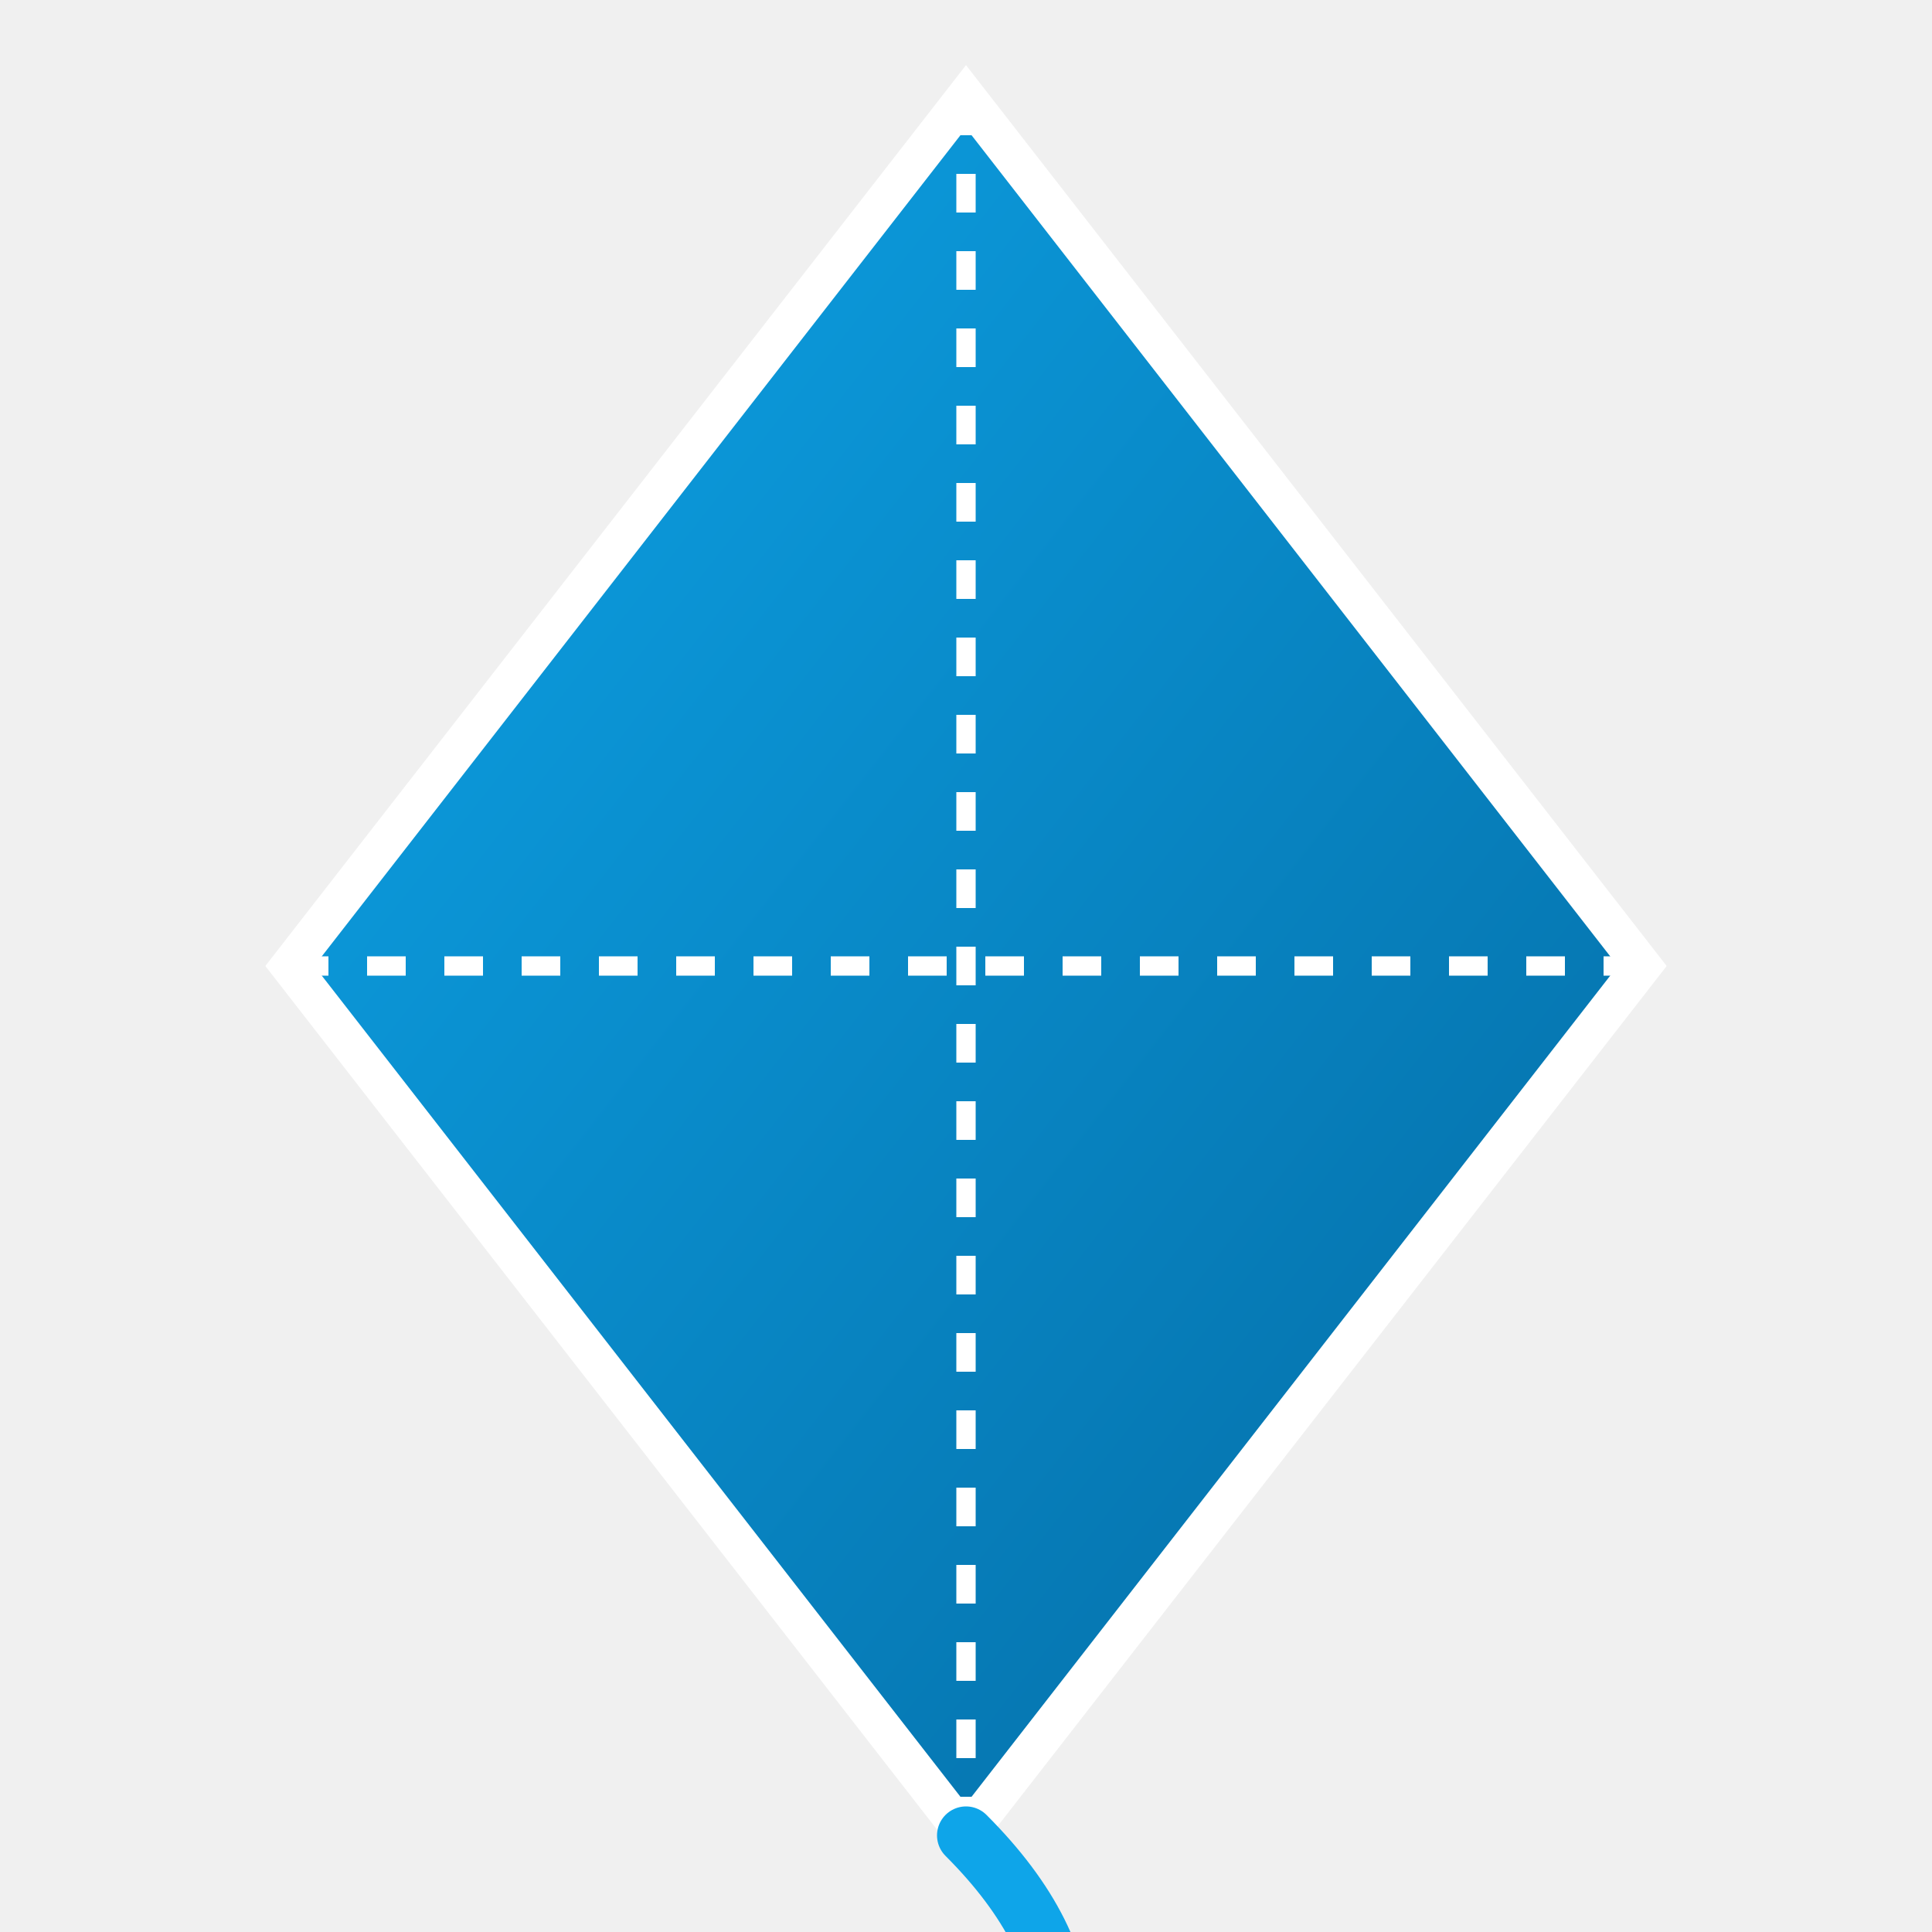
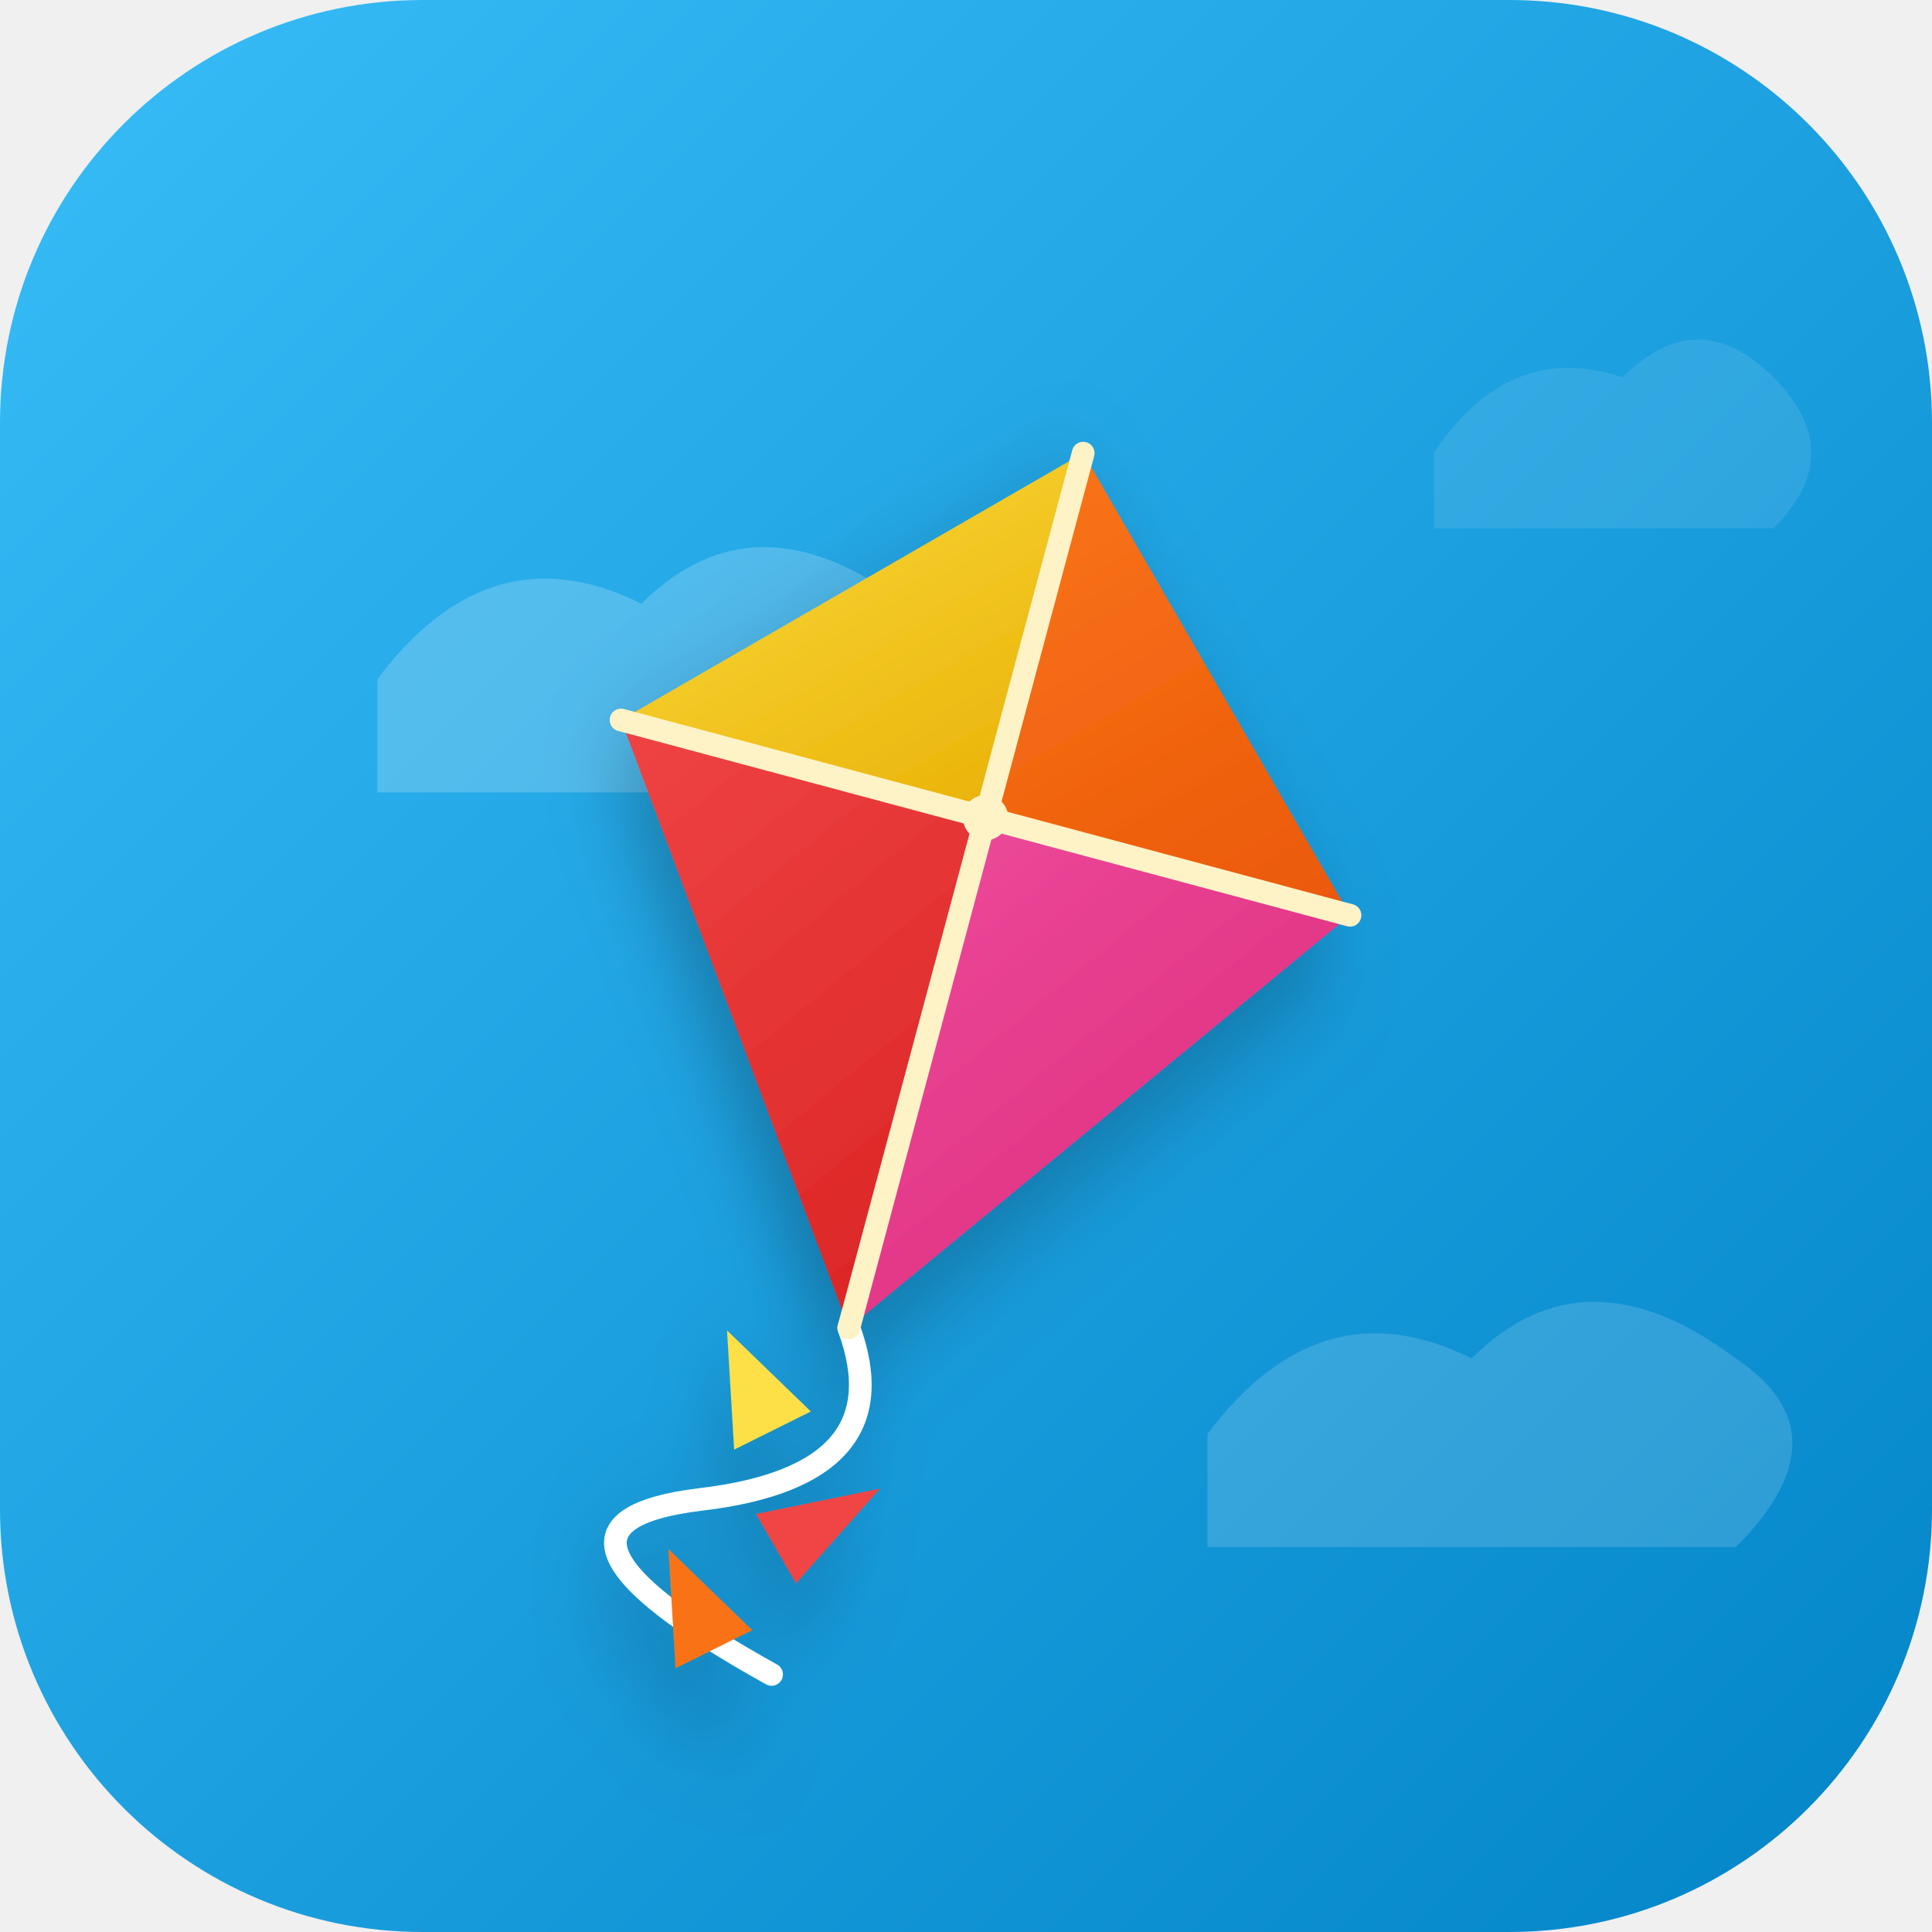
- <svg xmlns="http://www.w3.org/2000/svg" viewBox="0 0 100 100">
+ <svg xmlns="http://www.w3.org/2000/svg" viewBox="0 0 512 512">
  <defs>
-     <linearGradient id="kiteGrad" x1="0%" y1="0%" x2="100%" y2="100%">
-       <stop offset="0%" style="stop-color:#0ea5e9;stop-opacity:1" />
-       <stop offset="100%" style="stop-color:#0369a1;stop-opacity:1" />
+     <linearGradient id="bgGrad" x1="0%" y1="0%" x2="100%" y2="100%">
+       <stop offset="0%" stop-color="#38bdf8" />
+       <stop offset="100%" stop-color="#0284c7" />
    </linearGradient>
+     <linearGradient id="kiteTopLeft" x1="0%" y1="0%" x2="100%" y2="100%">
+       <stop offset="0%" stop-color="#fde047" />
+       <stop offset="100%" stop-color="#eab308" />
+     </linearGradient>
+     <linearGradient id="kiteTopRight" x1="0%" y1="0%" x2="100%" y2="100%">
+       <stop offset="0%" stop-color="#f97316" />
+       <stop offset="100%" stop-color="#ea580c" />
+     </linearGradient>
+     <linearGradient id="kiteBottomLeft" x1="0%" y1="0%" x2="100%" y2="100%">
+       <stop offset="0%" stop-color="#ef4444" />
+       <stop offset="100%" stop-color="#dc2626" />
+     </linearGradient>
+     <linearGradient id="kiteBottomRight" x1="0%" y1="0%" x2="100%" y2="100%">
+       <stop offset="0%" stop-color="#ec4899" />
+       <stop offset="100%" stop-color="#db2777" />
+     </linearGradient>
+     <filter id="shadow" x="-20%" y="-20%" width="140%" height="140%">
+       <feDropShadow dx="0" dy="12" stdDeviation="12" flood-color="#000000" flood-opacity="0.25" />
+     </filter>
  </defs>
-   <path d="M50 5 L15 50 L50 95 L85 50 Z" fill="url(#kiteGrad)" stroke="#ffffff" stroke-width="2" />
-   <line x1="50" y1="5" x2="50" y2="95" stroke="#ffffff" stroke-width="1" stroke-dasharray="2" />
-   <line x1="15" y1="50" x2="85" y2="50" stroke="#ffffff" stroke-width="1" stroke-dasharray="2" />
-   <path d="M50 95 Q60 105 50 115 Q40 125 50 135" fill="none" stroke="#0ea5e9" stroke-width="3" stroke-linecap="round" />
-   <circle cx="55" cy="105" r="3" fill="#0ea5e9" />
-   <circle cx="45" cy="115" r="3" fill="#0ea5e9" />
-   <circle cx="55" cy="125" r="3" fill="#0ea5e9" />
+   <rect width="512" height="512" rx="112" fill="url(#bgGrad)" />
+   <path d="M 100 180 Q 130 140 170 160 Q 200 130 240 160 Q 270 180 240 210 L 100 210 Z" fill="#ffffff" opacity="0.2" />
+   <path d="M 320 380 Q 350 340 390 360 Q 420 330 460 360 Q 490 380 460 410 L 320 410 Z" fill="#ffffff" opacity="0.15" />
+   <path d="M 380 120 Q 400 90 430 100 Q 450 80 470 100 Q 490 120 470 140 L 380 140 Z" fill="#ffffff" opacity="0.1" />
+   <g filter="url(#shadow)" transform="translate(256, 236) rotate(15) translate(-256, -236)">
+     <path d="M 256 356 Q 280 390 230 410 T 260 450" fill="none" stroke="#ffffff" stroke-width="6" stroke-linecap="round" />
+     <path d="M 252 380 L 225 365 L 235 395 Z" fill="#fde047" />
+     <path d="M 245 410 L 275 395 L 260 425 Z" fill="#ef4444" />
+     <path d="M 252 440 L 225 425 L 235 455 Z" fill="#f97316" />
+     <path d="M 256 116 L 156 216 L 256 216 Z" fill="url(#kiteTopLeft)" />
+     <path d="M 256 116 L 356 216 L 256 216 Z" fill="url(#kiteTopRight)" />
+     <path d="M 156 216 L 256 356 L 256 216 Z" fill="url(#kiteBottomLeft)" />
+     <path d="M 356 216 L 256 356 L 256 216 Z" fill="url(#kiteBottomRight)" />
+     <line x1="256" y1="116" x2="256" y2="356" stroke="#fef3c7" stroke-width="6" stroke-linecap="round" />
+     <line x1="156" y1="216" x2="356" y2="216" stroke="#fef3c7" stroke-width="6" stroke-linecap="round" />
+     <circle cx="256" cy="216" r="6" fill="#fef3c7" />
+   </g>
</svg>
